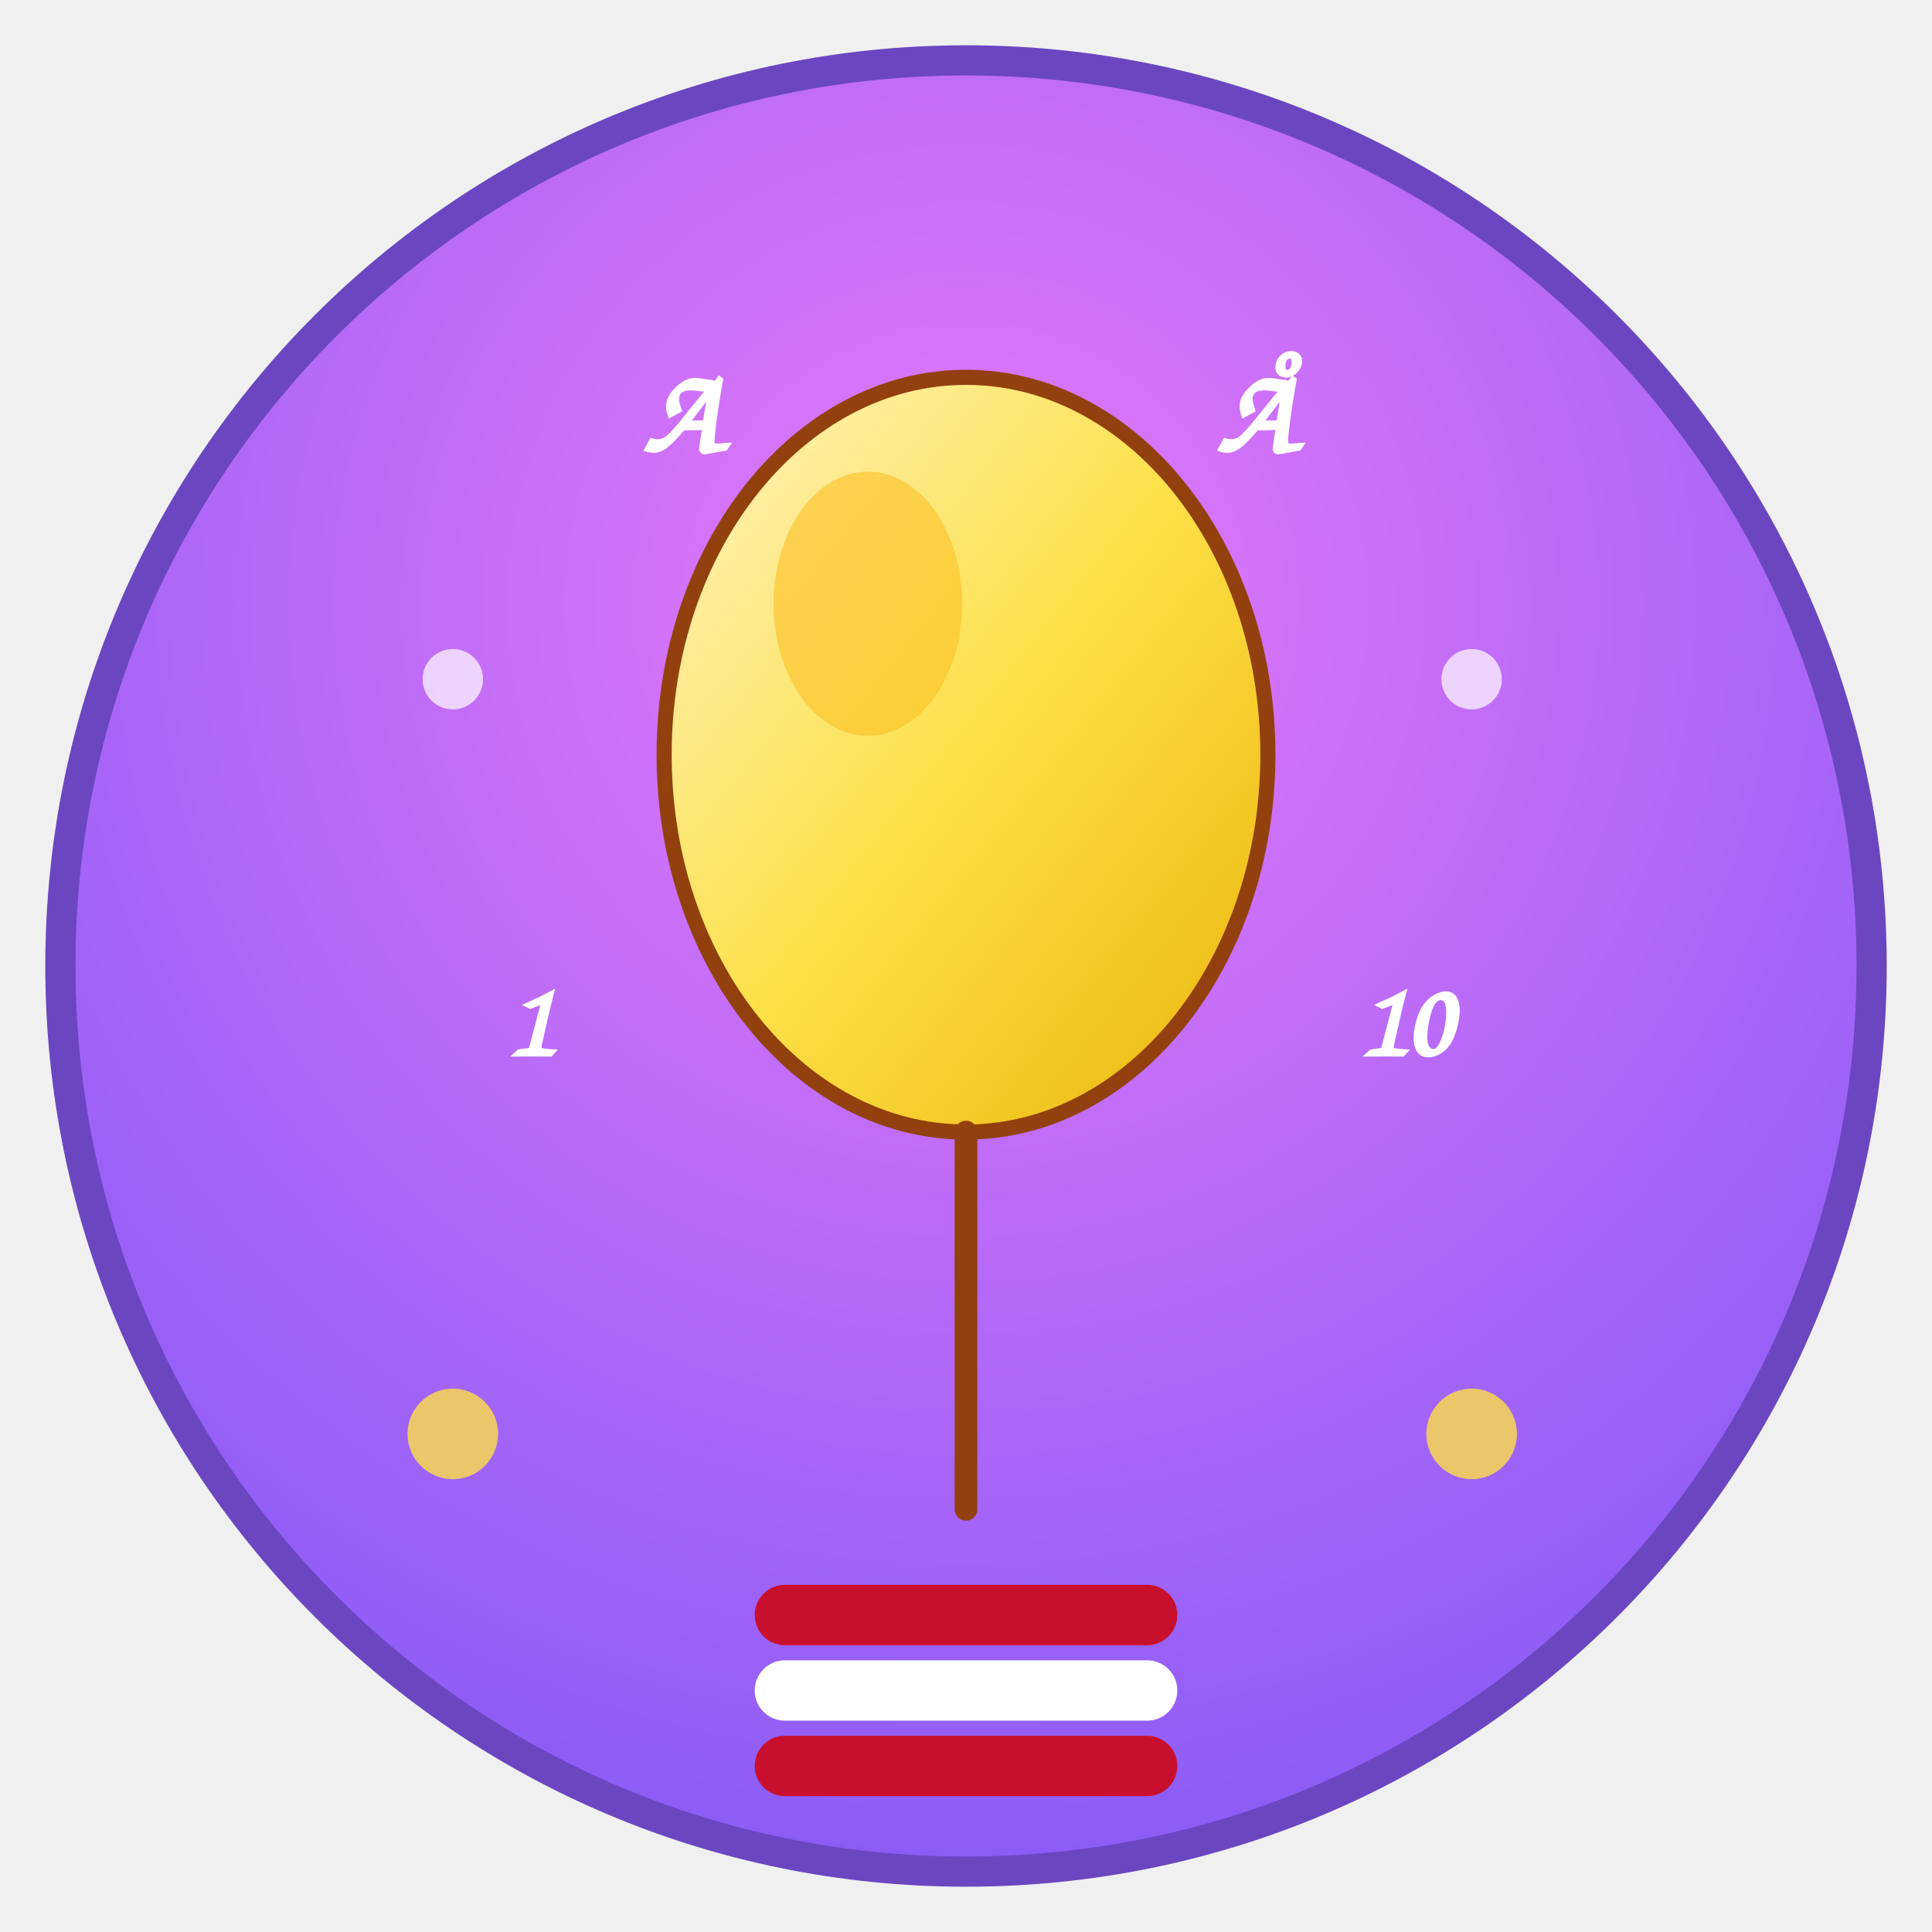
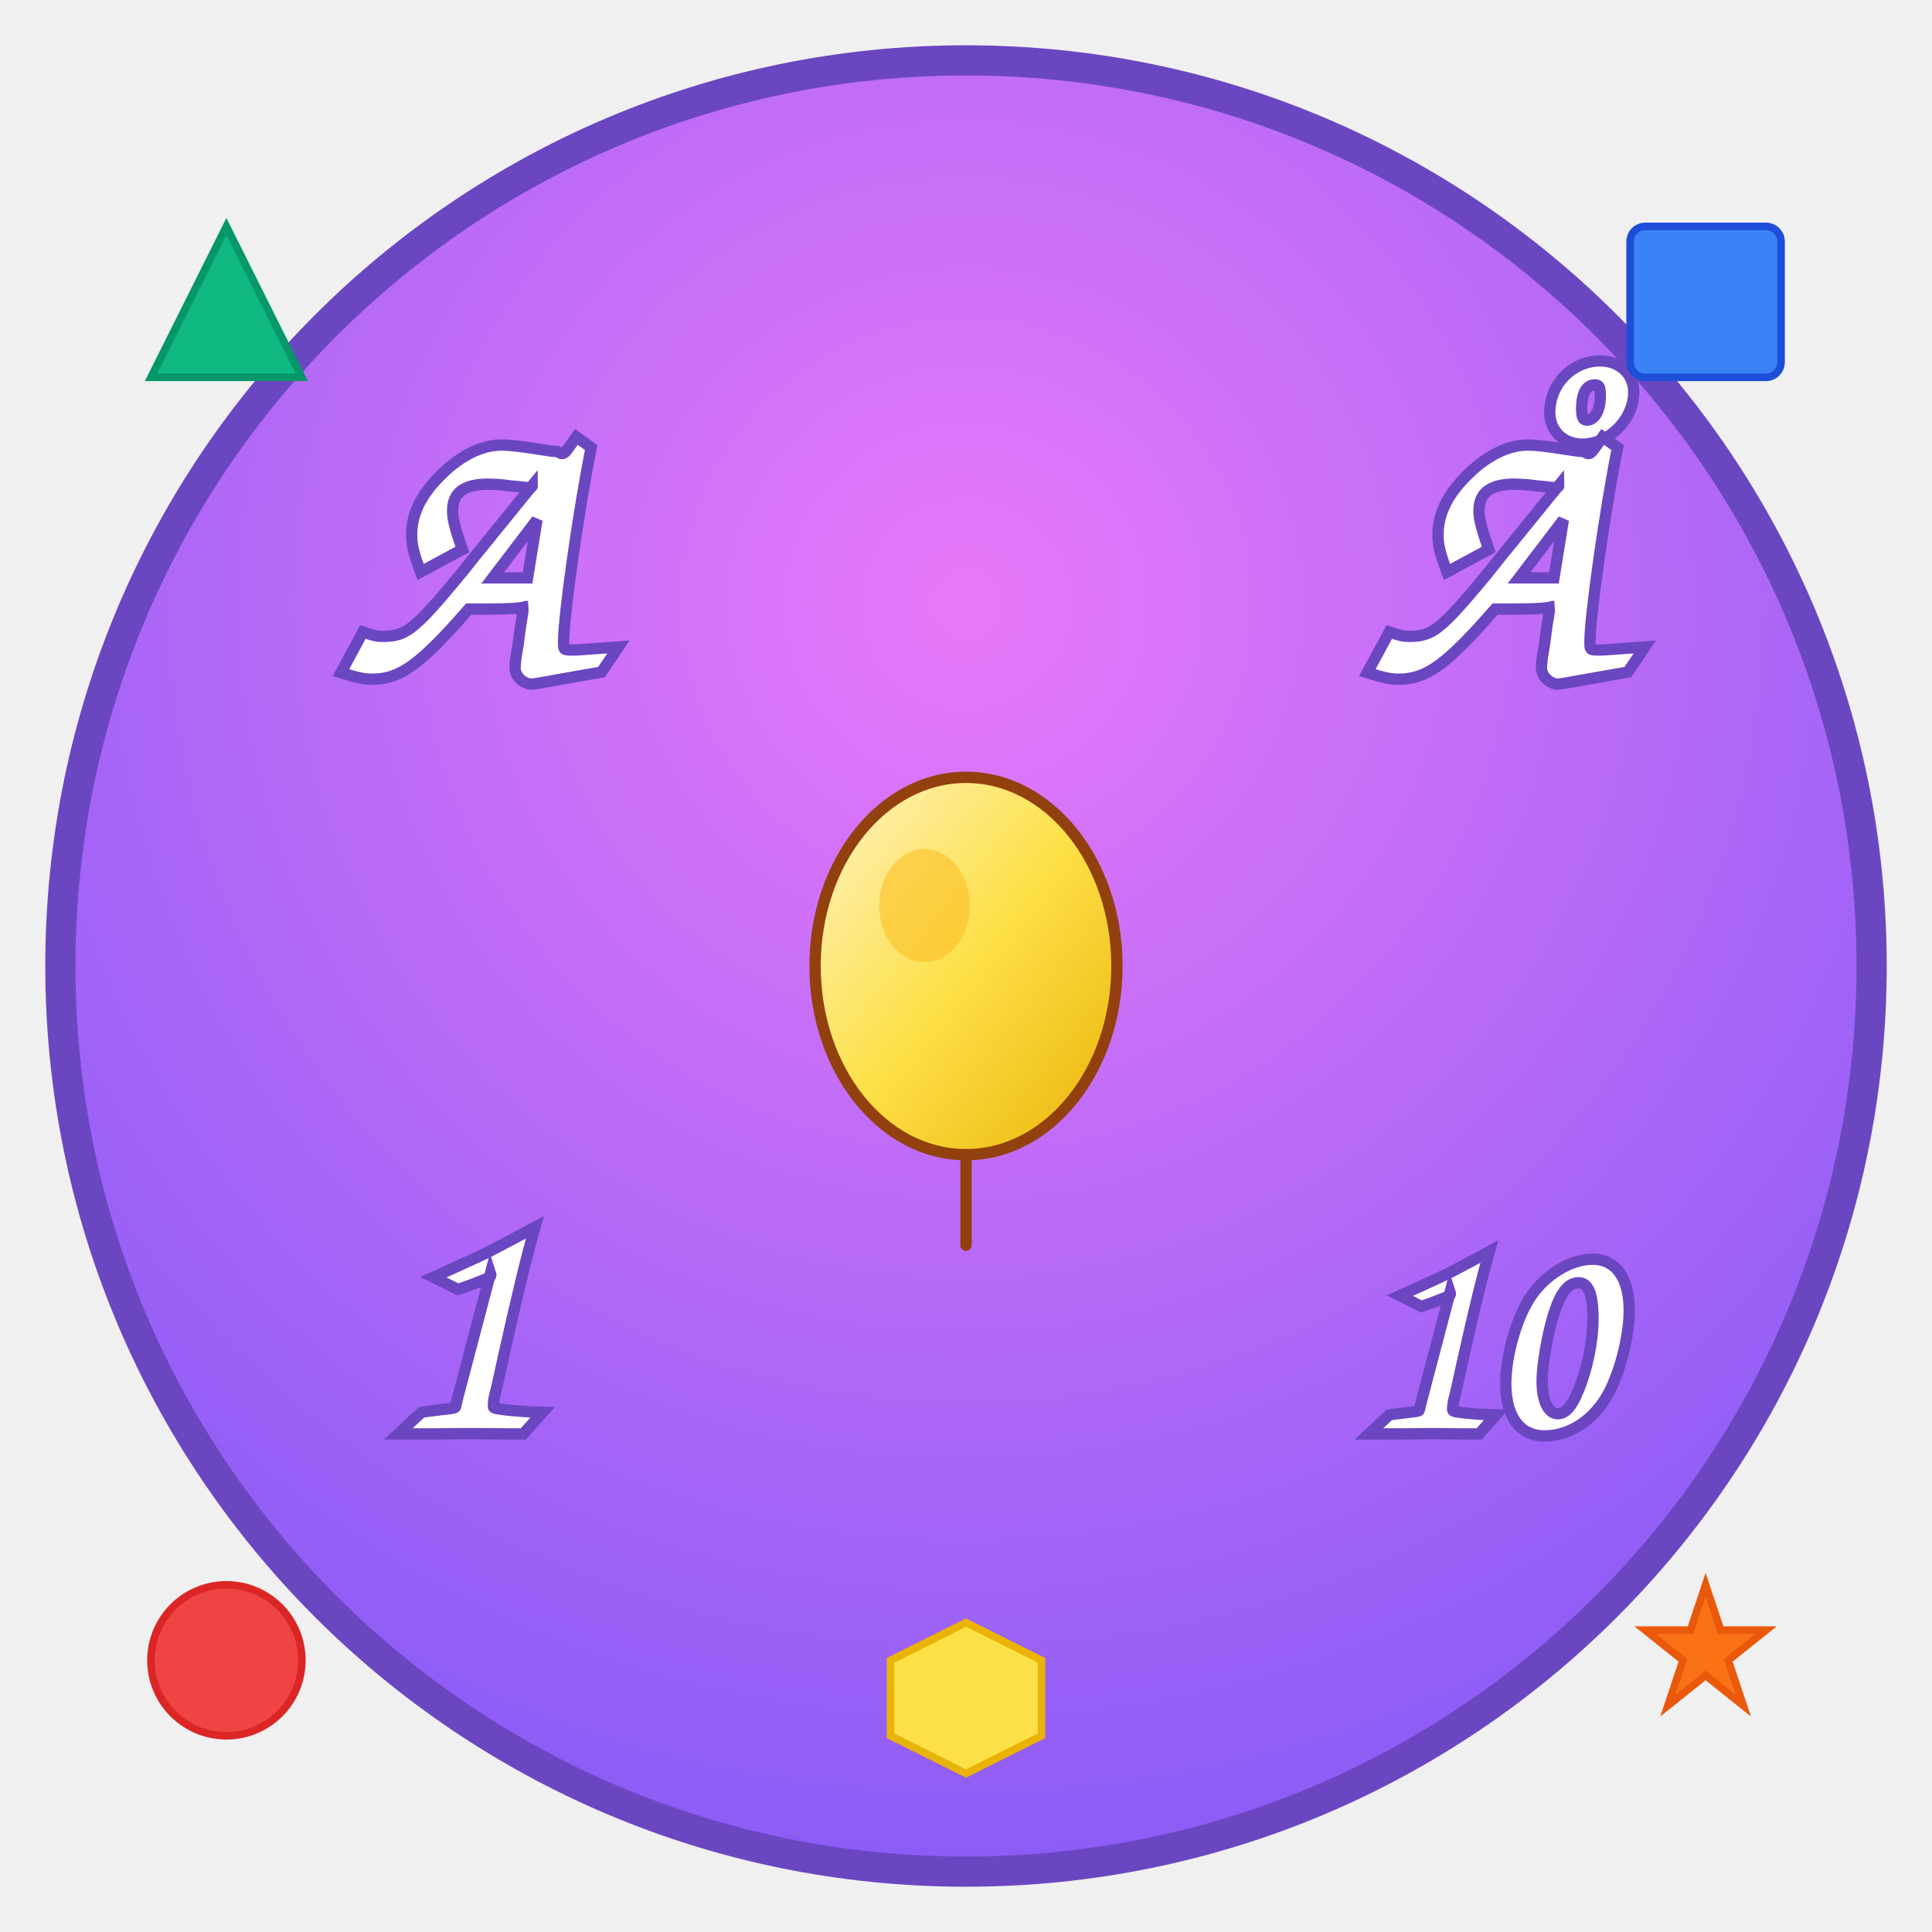
<svg xmlns="http://www.w3.org/2000/svg" width="16" height="16" viewBox="0 0 512 512">
  <defs>
    <radialGradient id="bgGradient" cx="50%" cy="30%" r="70%">
      <stop offset="0%" style="stop-color:#E879F9;stop-opacity:1" />
      <stop offset="100%" style="stop-color:#8B5CF6;stop-opacity:1" />
    </radialGradient>
    <linearGradient id="balloonGradient" x1="0%" y1="0%" x2="100%" y2="100%">
      <stop offset="0%" style="stop-color:#FEF3C7;stop-opacity:1" />
      <stop offset="50%" style="stop-color:#FDE047;stop-opacity:1" />
      <stop offset="100%" style="stop-color:#EAB308;stop-opacity:1" />
    </linearGradient>
  </defs>
  <circle cx="256" cy="256" r="240" fill="url(#bgGradient)" stroke="#6B46C1" stroke-width="8" />
-   <ellipse cx="256" cy="200" rx="80" ry="100" fill="url(#balloonGradient)" stroke="#92400E" stroke-width="4" />
-   <ellipse cx="230" cy="160" rx="25" ry="35" fill="#FBBF24" opacity="0.6" />
-   <line x1="256" y1="300" x2="256" y2="400" stroke="#92400E" stroke-width="6" stroke-linecap="round" />
-   <text x="180" y="120" font-family="Comic Sans MS, cursive" font-size="32" font-weight="bold" fill="#FFFFFF" text-anchor="middle">A</text>
-   <text x="332" y="120" font-family="Comic Sans MS, cursive" font-size="32" font-weight="bold" fill="#FFFFFF" text-anchor="middle">Å</text>
-   <text x="140" y="280" font-family="Comic Sans MS, cursive" font-size="28" font-weight="bold" fill="#FFFFFF" text-anchor="middle">1</text>
-   <text x="372" y="280" font-family="Comic Sans MS, cursive" font-size="28" font-weight="bold" fill="#FFFFFF" text-anchor="middle">10</text>
-   <rect x="200" y="420" width="112" height="16" fill="#C8102E" rx="8" />
-   <rect x="200" y="440" width="112" height="16" fill="#FFFFFF" rx="8" />
-   <rect x="200" y="460" width="112" height="16" fill="#C8102E" rx="8" />
-   <circle cx="120" cy="380" r="12" fill="#FDE047" opacity="0.8" />
-   <circle cx="390" cy="380" r="12" fill="#FDE047" opacity="0.8" />
-   <circle cx="120" cy="180" r="8" fill="#FFFFFF" opacity="0.7" />
-   <circle cx="390" cy="180" r="8" fill="#FFFFFF" opacity="0.7" />
+   <ellipse cx="256" cy="256" rx="40" ry="50" fill="url(#balloonGradient)" stroke="#92400E" stroke-width="3" />
+   <ellipse cx="245" cy="240" rx="12" ry="15" fill="#FBBF24" opacity="0.6" />
+   <line x1="256" y1="306" x2="256" y2="330" stroke="#92400E" stroke-width="3" stroke-linecap="round" />
+   <text x="120" y="180" font-family="Comic Sans MS, cursive" font-size="100" font-weight="bold" fill="#FFFFFF" text-anchor="middle" stroke="#6B46C1" stroke-width="3">A</text>
+   <text x="392" y="180" font-family="Comic Sans MS, cursive" font-size="100" font-weight="bold" fill="#FFFFFF" text-anchor="middle" stroke="#6B46C1" stroke-width="3">Å</text>
+   <text x="120" y="380" font-family="Comic Sans MS, cursive" font-size="85" font-weight="bold" fill="#FFFFFF" text-anchor="middle" stroke="#6B46C1" stroke-width="3">1</text>
+   <text x="392" y="380" font-family="Comic Sans MS, cursive" font-size="75" font-weight="bold" fill="#FFFFFF" text-anchor="middle" stroke="#6B46C1" stroke-width="3">10</text>
+   <path d="M 60 60 L 80 100 L 40 100 Z" fill="#10B981" stroke="#059669" stroke-width="2" />
+   <rect x="432" y="60" width="40" height="40" fill="#3B82F6" stroke="#1D4ED8" stroke-width="2" rx="4" />
+   <circle cx="60" cy="440" r="20" fill="#EF4444" stroke="#DC2626" stroke-width="2" />
+   <path d="M 452 420 L 456 432 L 468 432 L 458 440 L 462 452 L 452 444 L 442 452 L 446 440 L 436 432 L 448 432 Z" fill="#F97316" stroke="#EA580C" stroke-width="2" />
+   <path d="M 236 440 L 256 430 L 276 440 L 276 460 L 256 470 L 236 460 Z" fill="#FDE047" stroke="#EAB308" stroke-width="2" />
</svg>
